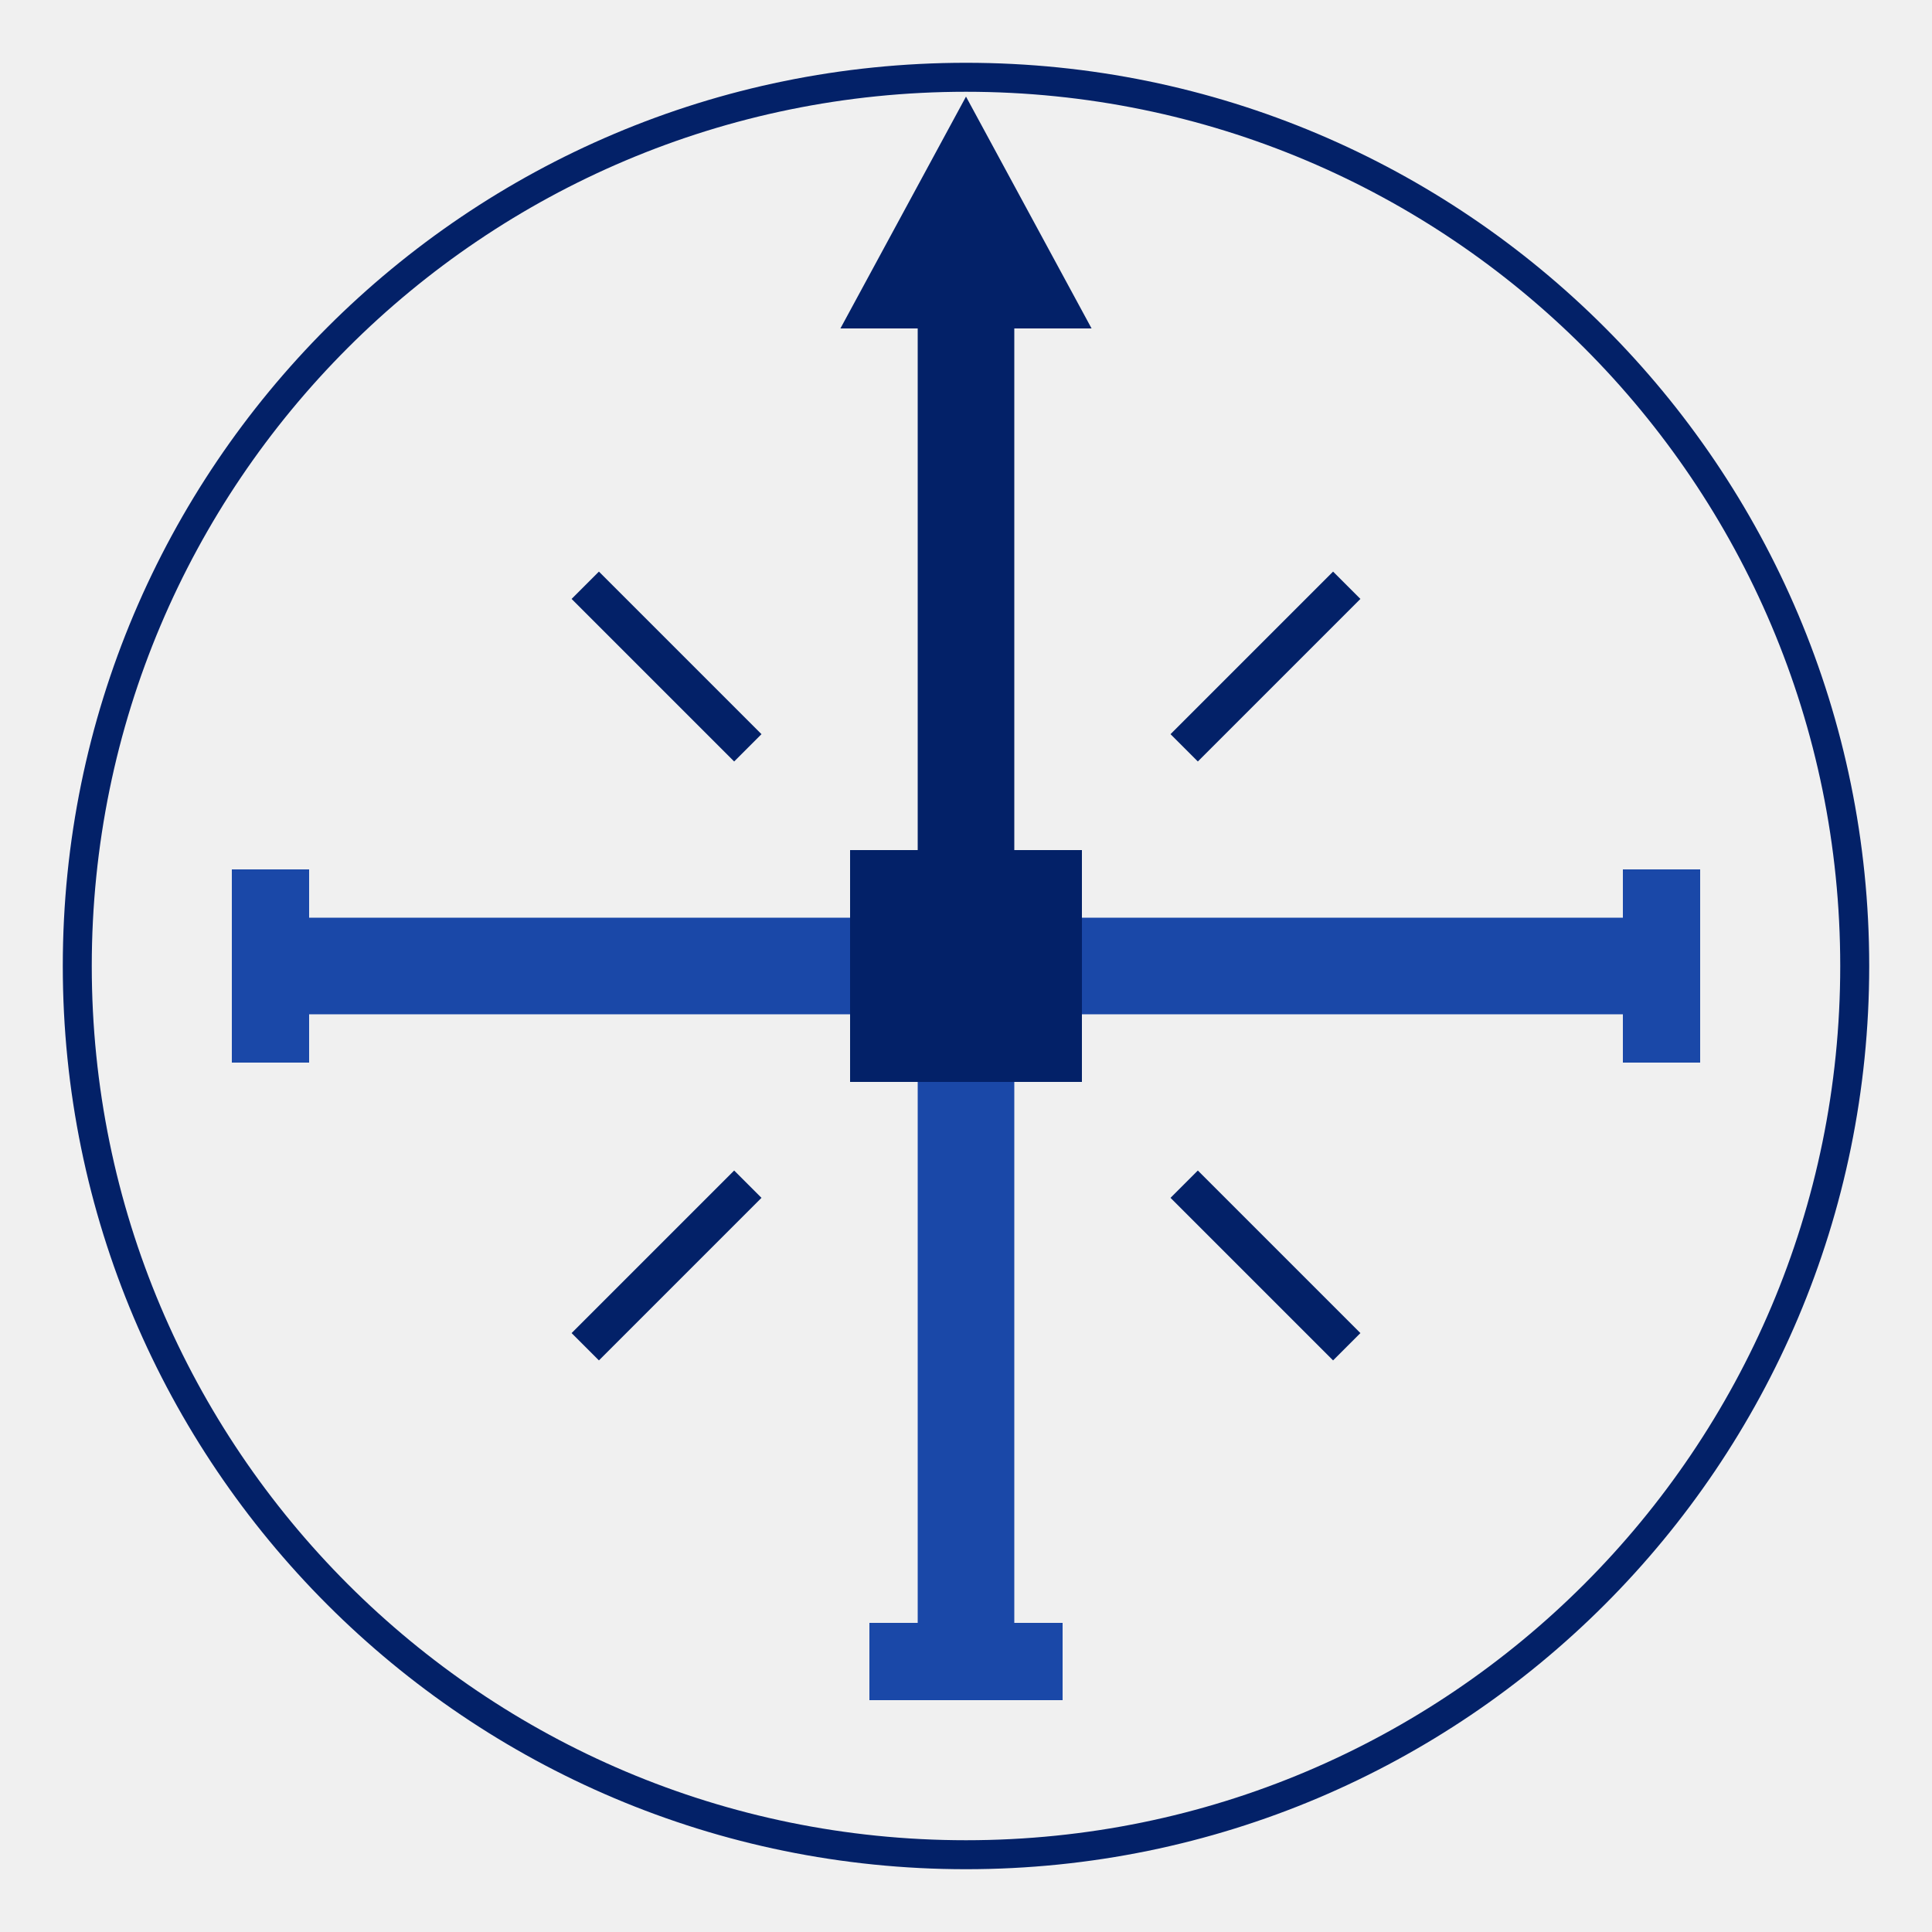
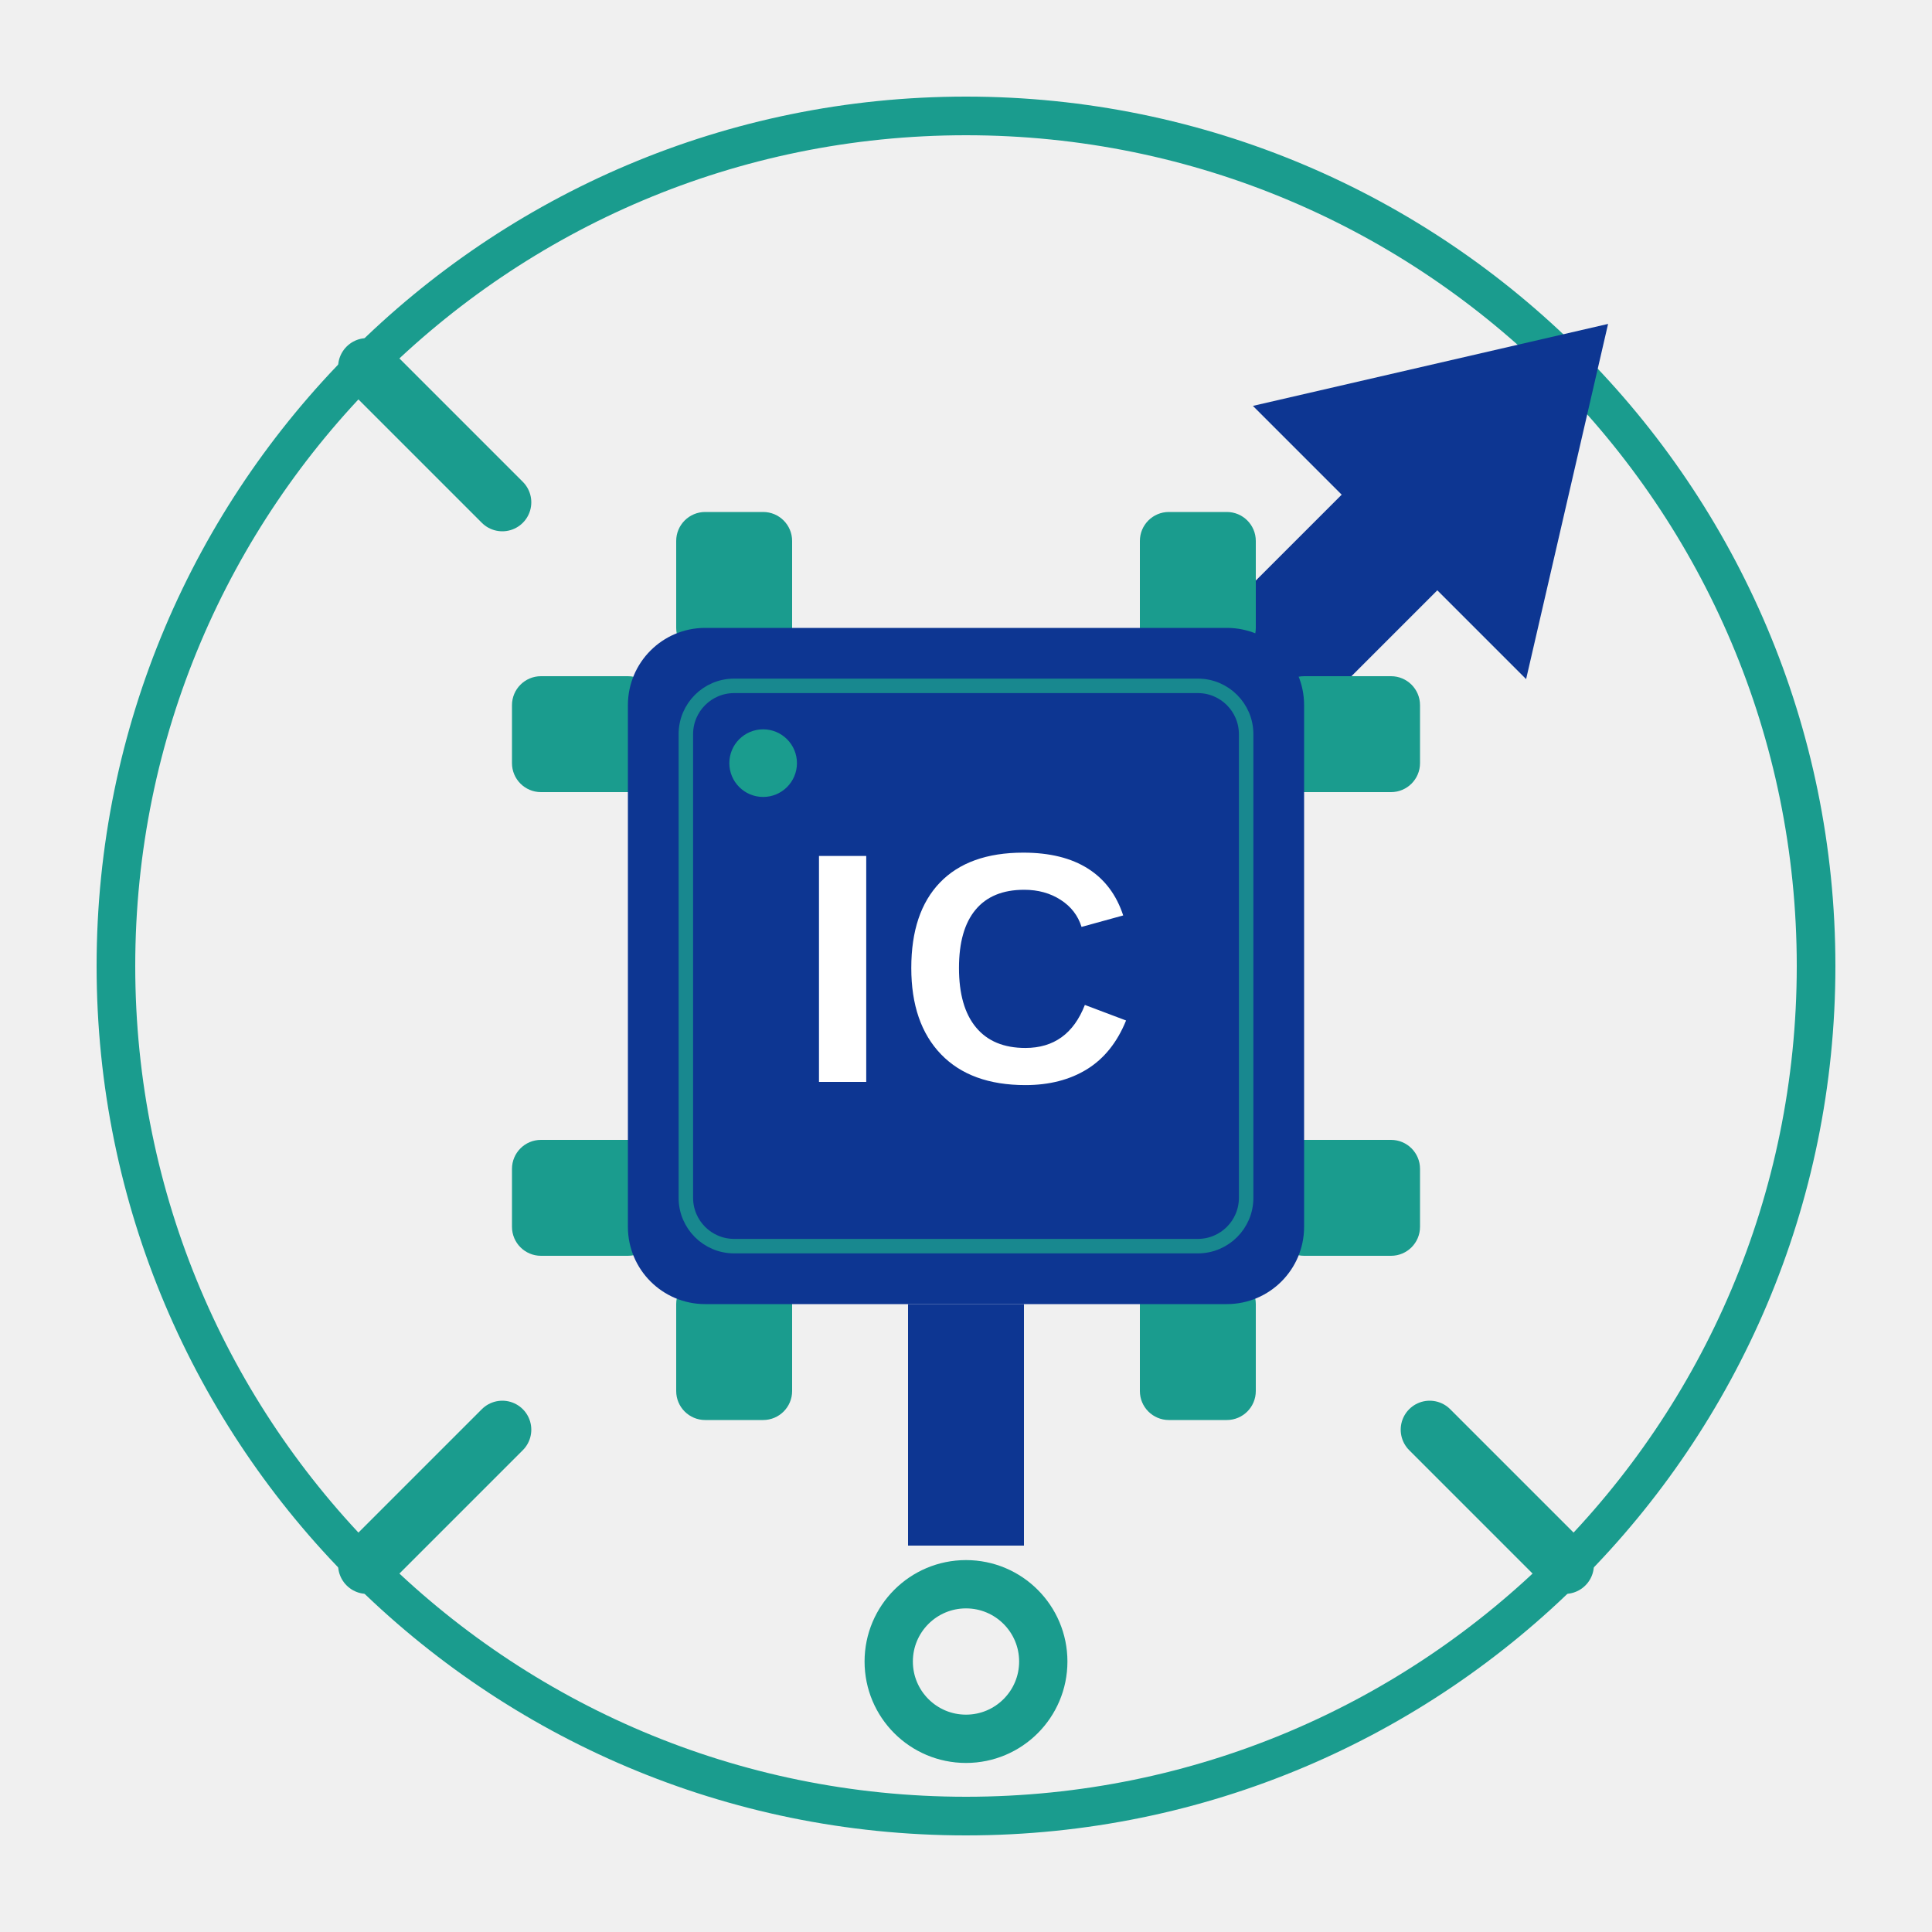
- <svg xmlns="http://www.w3.org/2000/svg" viewBox="0 0 100 100">
-   <circle cx="50" cy="50" r="46" fill="none" stroke="#032168" stroke-width="1.5" />
-   <rect x="44" y="44" width="12" height="12" fill="#032168" />
-   <rect x="47.5" y="14" width="5" height="30" fill="#032168" />
-   <polygon points="50,5 43.5,17 56.5,17" fill="#032168" />
-   <rect x="47.5" y="56" width="5" height="30" fill="#1a48a8" />
-   <rect x="45" y="84" width="10" height="4" fill="#1a48a8" />
-   <rect x="56" y="47.5" width="30" height="5" fill="#1a48a8" />
-   <rect x="84" y="45" width="4" height="10" fill="#1a48a8" />
-   <rect x="14" y="47.5" width="30" height="5" fill="#1a48a8" />
-   <rect x="12" y="45" width="4" height="10" fill="#1a48a8" />
-   <line x1="62" y1="38" x2="69" y2="31" stroke="#032168" stroke-width="2" stroke-linecap="square" />
-   <line x1="62" y1="62" x2="69" y2="69" stroke="#032168" stroke-width="2" stroke-linecap="square" />
-   <line x1="38" y1="38" x2="31" y2="31" stroke="#032168" stroke-width="2" stroke-linecap="square" />
-   <line x1="38" y1="62" x2="31" y2="69" stroke="#032168" stroke-width="2" stroke-linecap="square" />
+ <svg xmlns="http://www.w3.org/2000/svg" viewBox="0 0 200 200" width="400" height="400">
+   <defs>
+     <style>
+ 
+       .bg-blue { fill: #0D3692; }
+ 
+       .stroke-blue { stroke: #0D3692; }
+ 
+       .bg-teal { fill: #1A9C8E; }
+ 
+       .stroke-teal { stroke: #1A9C8E; }
+ 
+     </style>
+   </defs>
+   <circle cx="100" cy="100" r="88" fill="none" class="stroke-teal" stroke-width="4" />
+   <line x1="38" y1="38" x2="52" y2="52" class="stroke-teal" stroke-width="6" stroke-linecap="round" />
+   <line x1="162" y1="38" x2="148" y2="52" class="stroke-teal" stroke-width="6" stroke-linecap="round" />
+   <line x1="162" y1="162" x2="148" y2="148" class="stroke-teal" stroke-width="6" stroke-linecap="round" />
+   <line x1="38" y1="162" x2="52" y2="148" class="stroke-teal" stroke-width="6" stroke-linecap="round" />
+   <polygon points="100,6 120,38 107,38 107,65 93,65 93,38 80,38" class="bg-blue" transform="rotate(45,100,100)" />
+   <line x1="100" y1="135" x2="100" y2="160" class="stroke-blue" stroke-width="12" />
+   <circle cx="100" cy="172" r="8" fill="none" class="stroke-teal" stroke-width="5" />
+   <g class="bg-teal">
+     <rect x="70" y="53" width="12" height="15" rx="3" />
+     <rect x="118" y="53" width="12" height="15" rx="3" />
+     <rect x="70" y="132" width="12" height="15" rx="3" />
+     <rect x="118" y="132" width="12" height="15" rx="3" />
+     <rect x="53" y="70" width="15" height="12" rx="3" />
+     <rect x="53" y="118" width="15" height="12" rx="3" />
+     <rect x="132" y="70" width="15" height="12" rx="3" />
+     <rect x="132" y="118" width="15" height="12" rx="3" />
+   </g>
+   <rect x="65" y="65" width="70" height="70" class="bg-blue" rx="8" />
+   <rect x="71" y="71" width="58" height="58" fill="none" class="stroke-teal" stroke-width="1.5" rx="5" opacity="0.8" />
+   <circle cx="79" cy="79" r="3.5" class="bg-teal" />
+   <text x="100" y="112" font-family="Arial, Helvetica, sans-serif" font-weight="900" font-size="34" fill="#ffffff" text-anchor="middle" letter-spacing="1">IC</text>
</svg>
